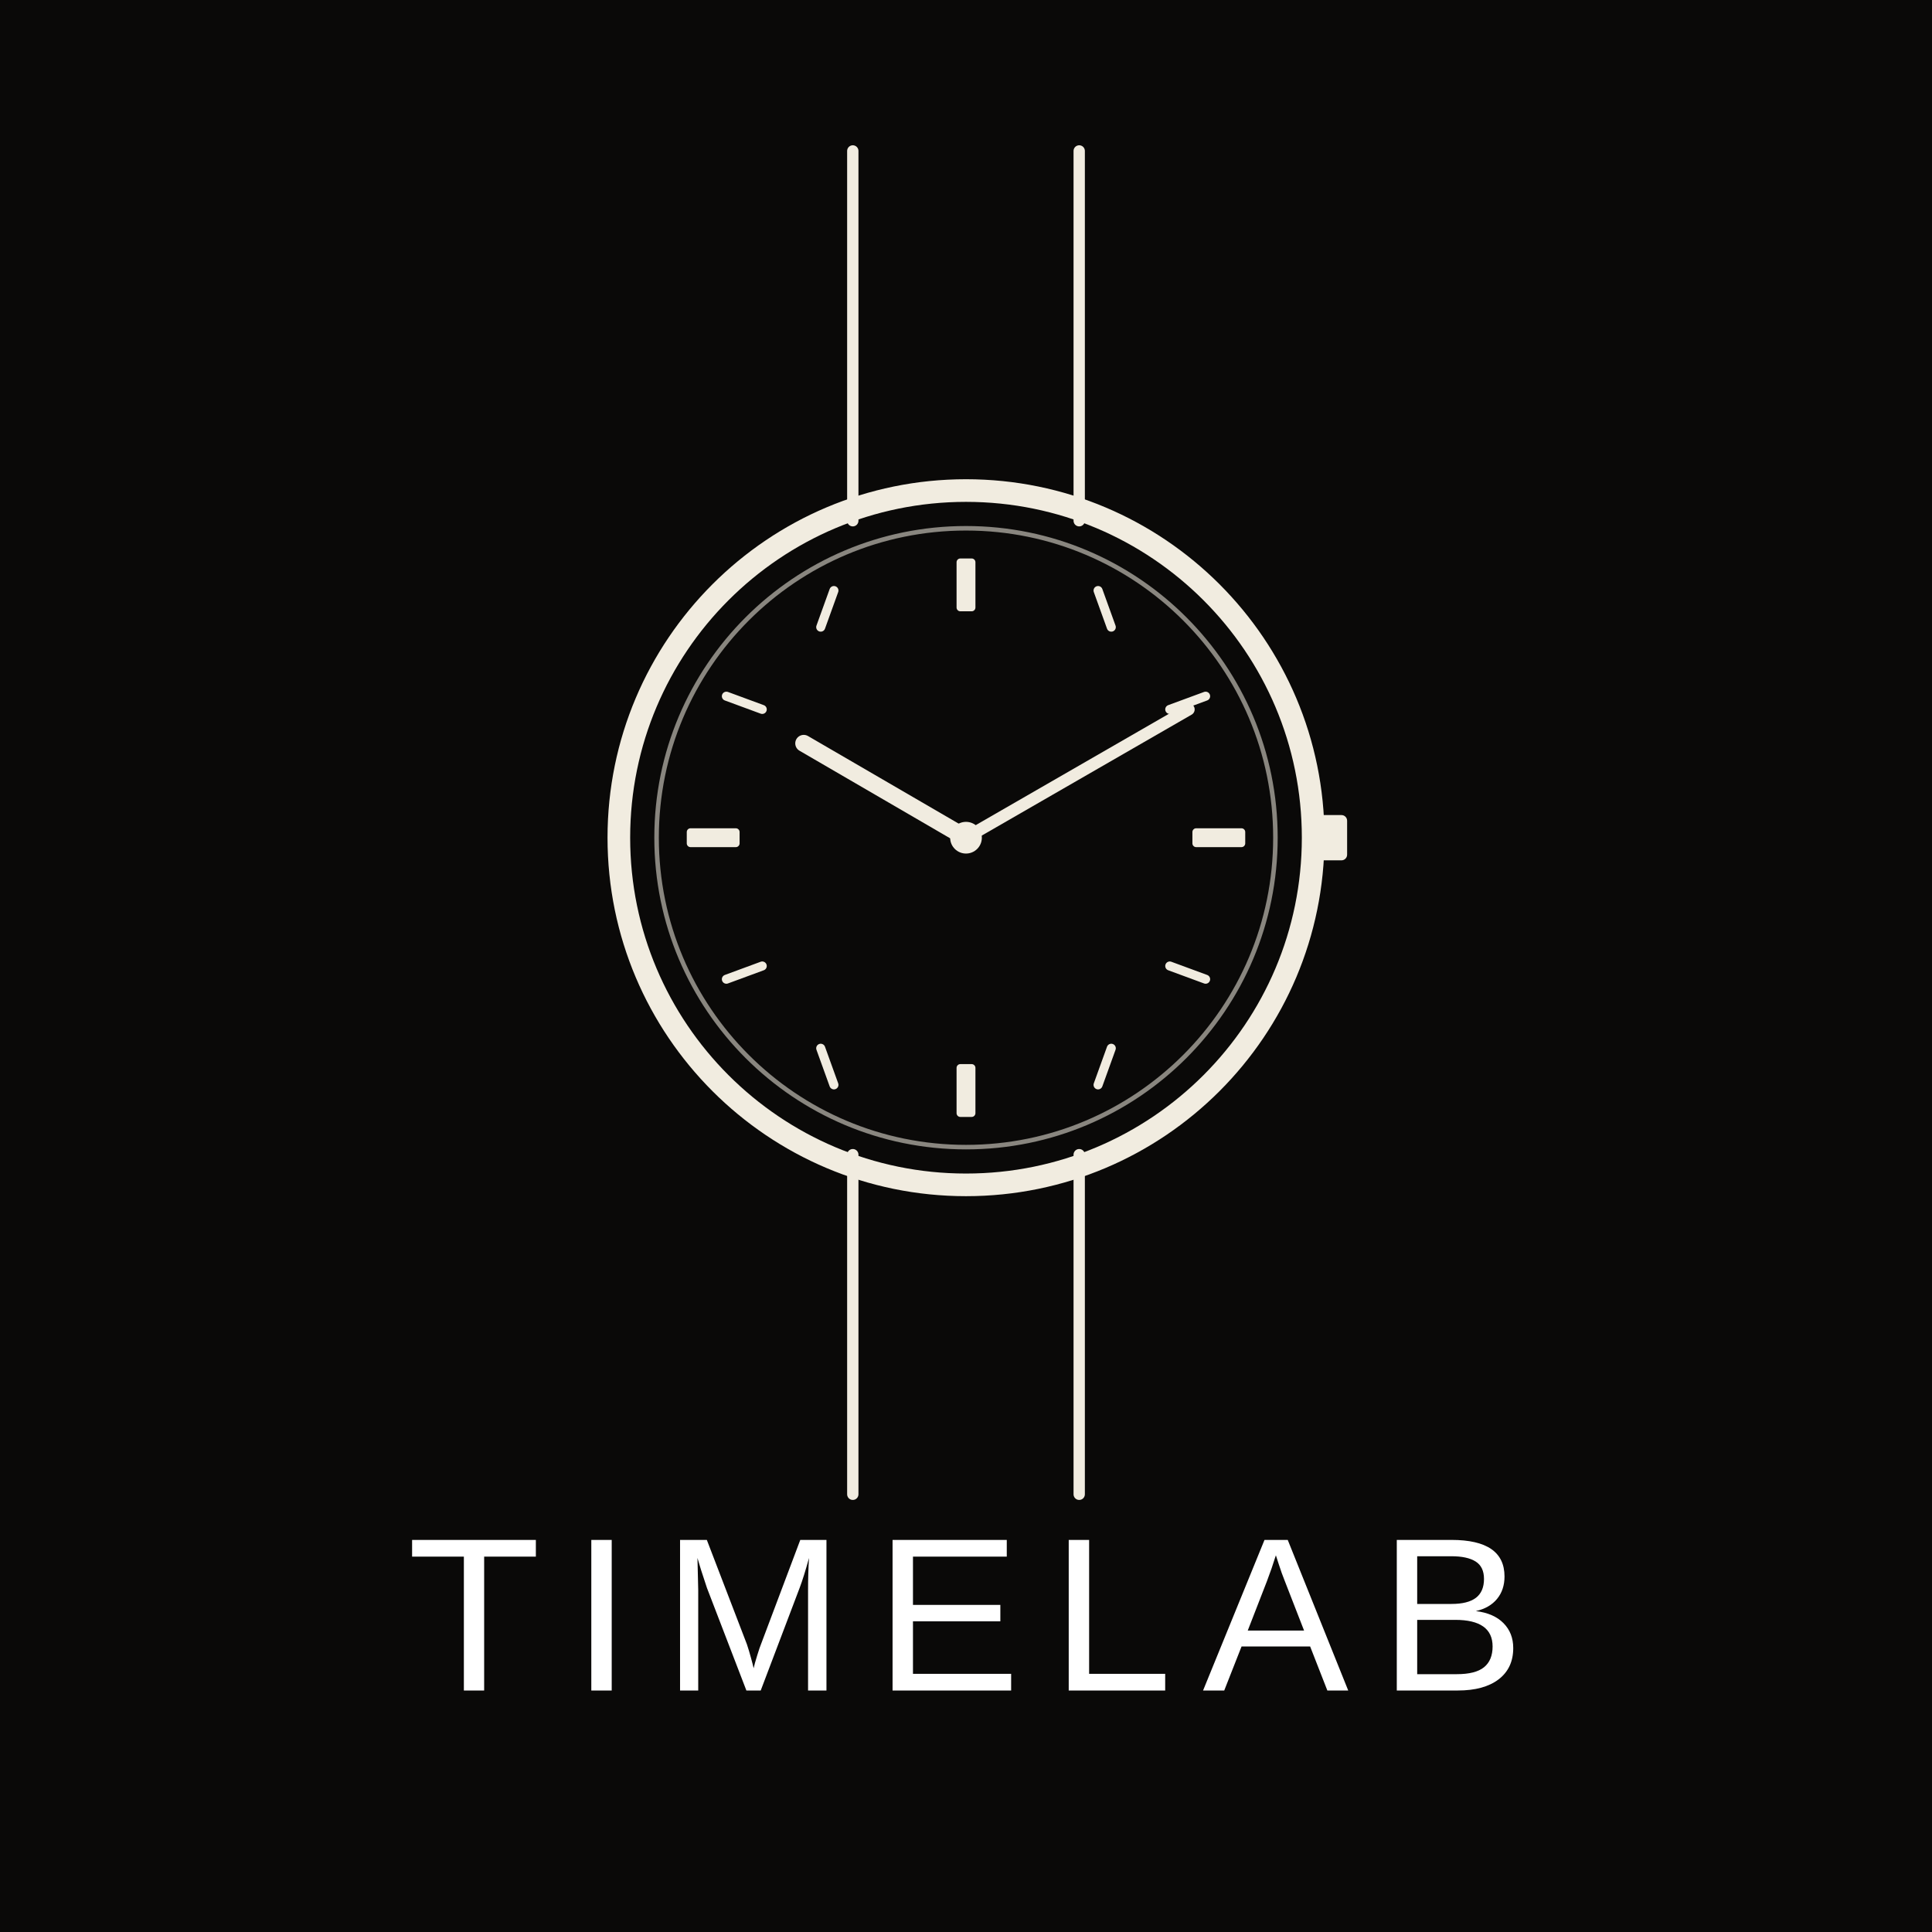
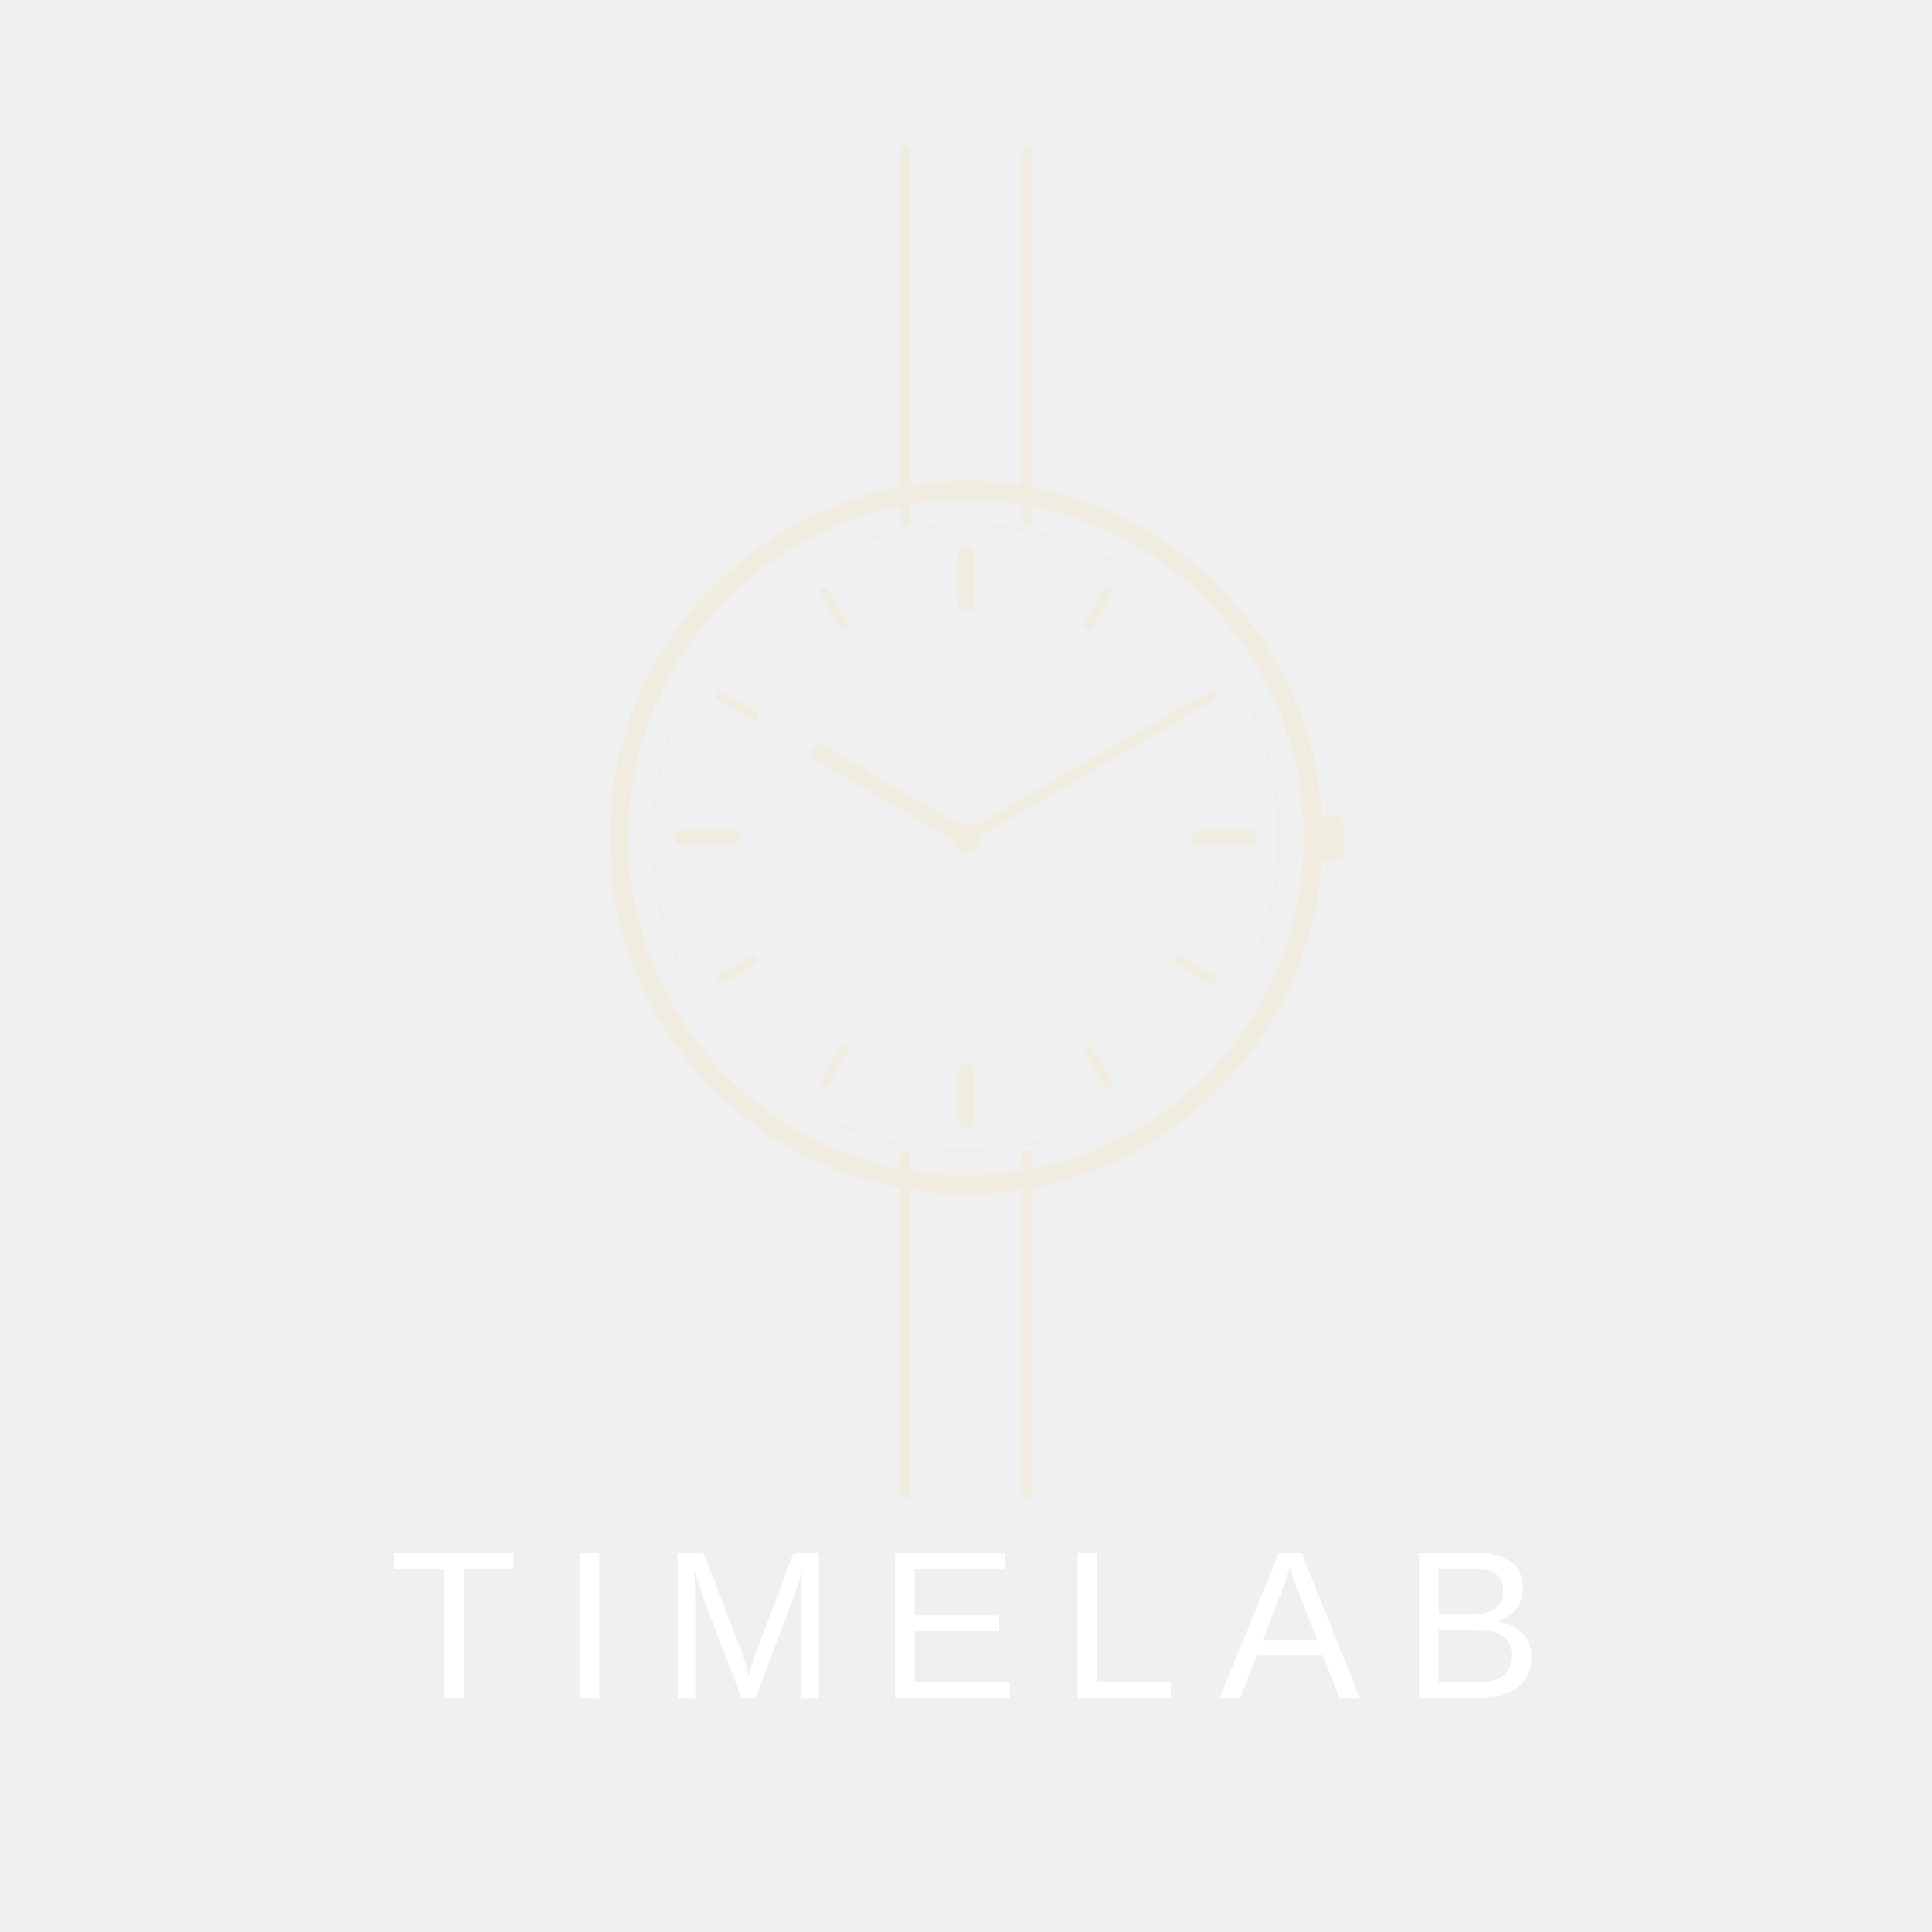
<svg xmlns="http://www.w3.org/2000/svg" viewBox="0 0 512 512" role="img" aria-label="TIMELAB">
-   <rect width="512" height="512" fill="#0A0908" />
+   <g stroke="#F1ECE0" stroke-width="2.6" stroke-linecap="round" fill="none">
+     <line x1="240" y1="40" x2="240" y2="138" />
+     <line x1="272" y1="40" x2="272" y2="138" />
+     <line x1="240" y1="306" x2="240" y2="396" />
+     <line x1="272" y1="306" x2="272" y2="396" />
+   </g>
+   <circle cx="256" cy="222" r="92" fill="none" stroke="#F1ECE0" stroke-width="5" />
+   <circle cx="256" cy="222" r="83" fill="none" stroke="#F1ECE0" stroke-width="0.9" opacity="0.45" />
+   <rect x="349" y="216" width="7" height="12" rx="1.4" fill="#F1ECE0" />
  <g stroke="#F1ECE0" stroke-linecap="round" fill="none">
-     <line x1="226" y1="40" x2="226" y2="138" stroke-width="3" />
-     <line x1="286" y1="40" x2="286" y2="138" stroke-width="3" />
-     <line x1="226" y1="306" x2="226" y2="396" stroke-width="3" />
-     <line x1="286" y1="306" x2="286" y2="396" stroke-width="3" />
+     <line x1="256" y1="147" x2="256" y2="160" stroke-width="4.2" />
+     <line x1="331" y1="222" x2="318" y2="222" stroke-width="4.2" />
+     <line x1="256" y1="297" x2="256" y2="284" stroke-width="4.2" />
+     <line x1="181" y1="222" x2="194" y2="222" stroke-width="4.2" />
+     <line x1="293.5" y1="157.0" x2="288.5" y2="165.7" stroke-width="2.4" />
+     <line x1="320.9" y1="184.5" x2="312.3" y2="189.5" stroke-width="2.4" />
+     <line x1="320.9" y1="259.5" x2="312.3" y2="254.5" stroke-width="2.4" />
+     <line x1="293.5" y1="287.0" x2="288.5" y2="278.3" stroke-width="2.4" />
+     <line x1="218.5" y1="287.0" x2="223.5" y2="278.3" stroke-width="2.4" />
+     <line x1="191.1" y1="259.5" x2="199.7" y2="254.5" stroke-width="2.4" />
+     <line x1="191.1" y1="184.5" x2="199.7" y2="189.5" stroke-width="2.4" />
+     <line x1="218.5" y1="157.0" x2="223.5" y2="165.7" stroke-width="2.4" />
  </g>
-   <circle cx="256" cy="222" r="92" fill="none" stroke="#F1ECE0" stroke-width="6" />
-   <circle cx="256" cy="222" r="82" fill="none" stroke="#F1ECE0" stroke-width="1.2" opacity="0.55" />
-   <circle cx="256" cy="222" r="80" fill="#0A0908" />
-   <rect x="349" y="216" width="8" height="12" rx="1.5" fill="#F1ECE0" />
-   <g fill="#F1ECE0">
-     <rect x="253.5" y="148" width="5" height="14" rx="1" />
-     <rect x="316" y="219.5" width="14" height="5" rx="1" />
-     <rect x="253.5" y="282" width="5" height="14" rx="1" />
-     <rect x="182" y="219.5" width="14" height="5" rx="1" />
+   <g stroke="#F1ECE0" stroke-linecap="round" fill="none">
+     <line x1="256" y1="222" x2="217.0" y2="199.5" stroke-width="4.4" />
+     <line x1="256" y1="222" x2="312.3" y2="189.5" stroke-width="3.0" />
  </g>
-   <g stroke="#F1ECE0" stroke-width="2.4" stroke-linecap="round">
-     <line x1="291" y1="156.5" x2="294.5" y2="166.2" />
-     <line x1="319.5" y1="184.5" x2="310" y2="188" />
-     <line x1="319.5" y1="259.5" x2="310" y2="256" />
-     <line x1="291" y1="287.5" x2="294.5" y2="277.8" />
-     <line x1="221" y1="287.5" x2="217.5" y2="277.8" />
-     <line x1="192.5" y1="259.5" x2="202" y2="256" />
-     <line x1="192.5" y1="184.5" x2="202" y2="188" />
-     <line x1="221" y1="156.5" x2="217.5" y2="166.2" />
-   </g>
-   <g stroke="#F1ECE0" stroke-linecap="round">
-     <line x1="256" y1="222" x2="213" y2="197" stroke-width="4.5" />
-     <line x1="256" y1="222" x2="315" y2="188" stroke-width="3.2" />
-   </g>
-   <circle cx="256" cy="222" r="4.2" fill="#F1ECE0" />
-   <text x="256" y="448" text-anchor="middle" fill="#FFFFFF" font-family="'Manrope', 'Helvetica Neue', Arial, sans-serif" font-weight="200" font-size="58" letter-spacing="8">TIMELAB</text>
+   <circle cx="256" cy="222" r="3.8" fill="#F1ECE0" />
+   <text x="256" y="450" text-anchor="middle" fill="#FFFFFF" font-family="'Manrope', 'Helvetica Neue', Arial, sans-serif" font-weight="200" font-size="56" letter-spacing="11">TIMELAB</text>
</svg>
